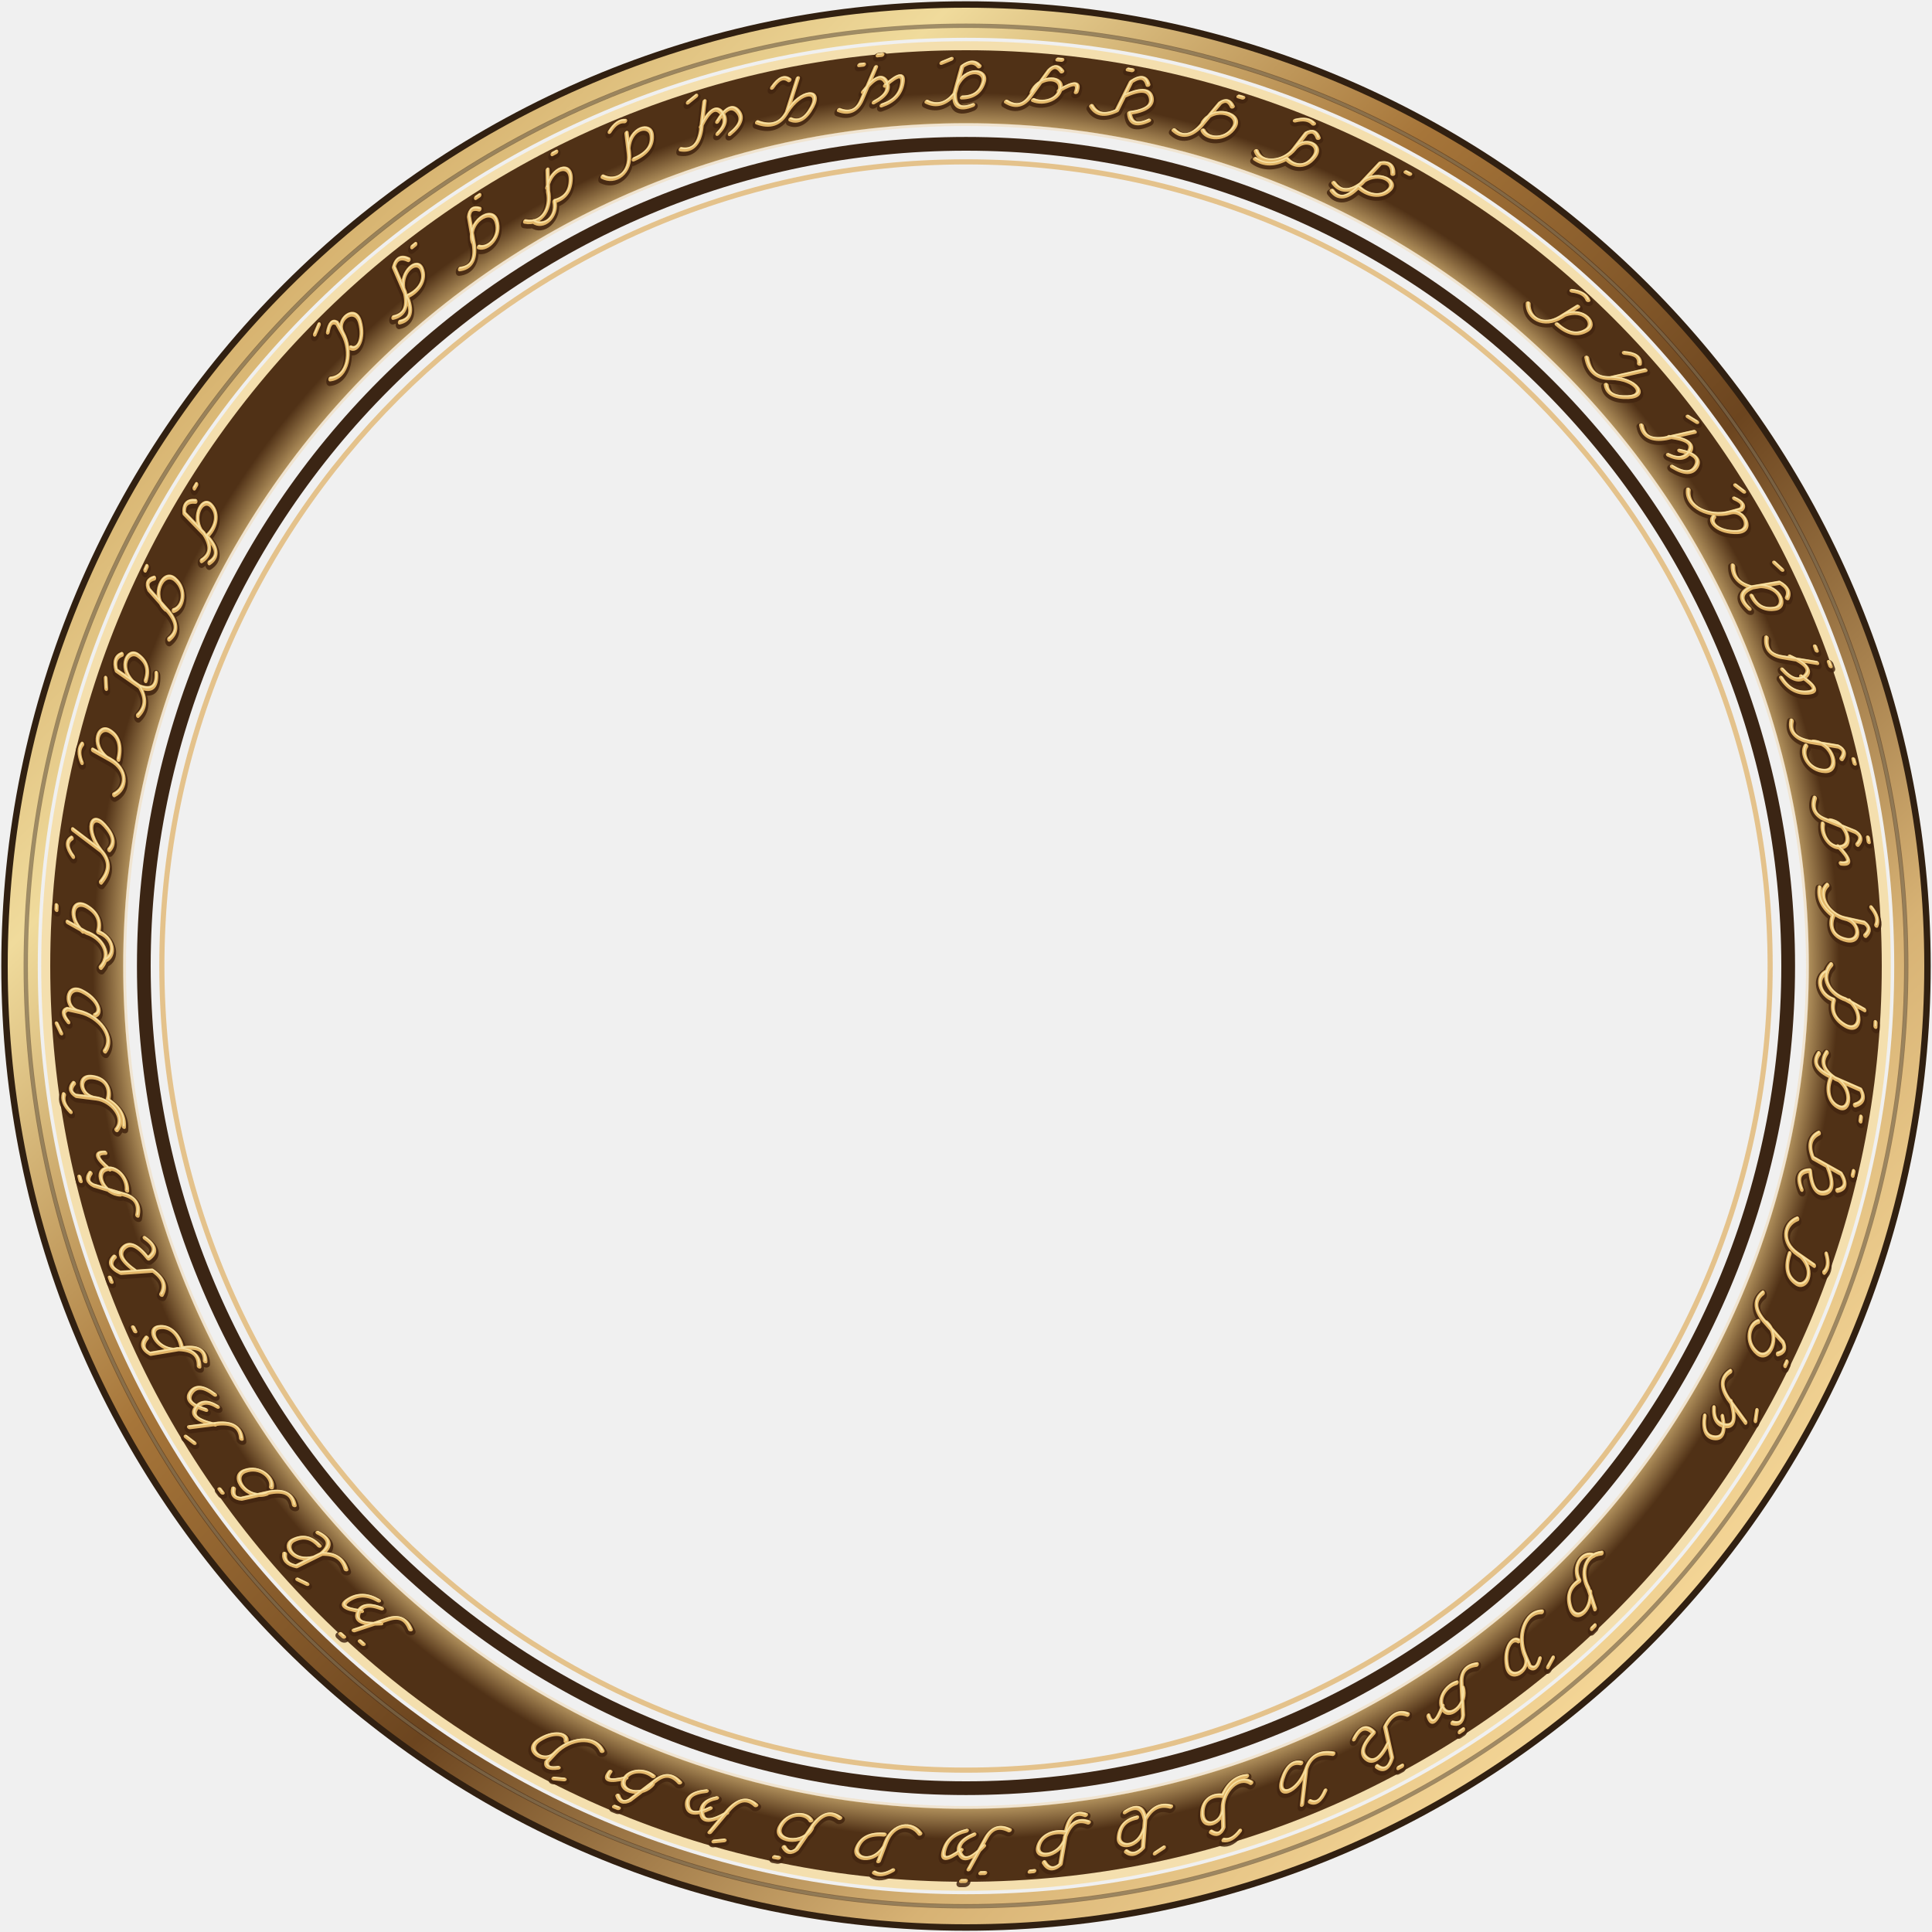
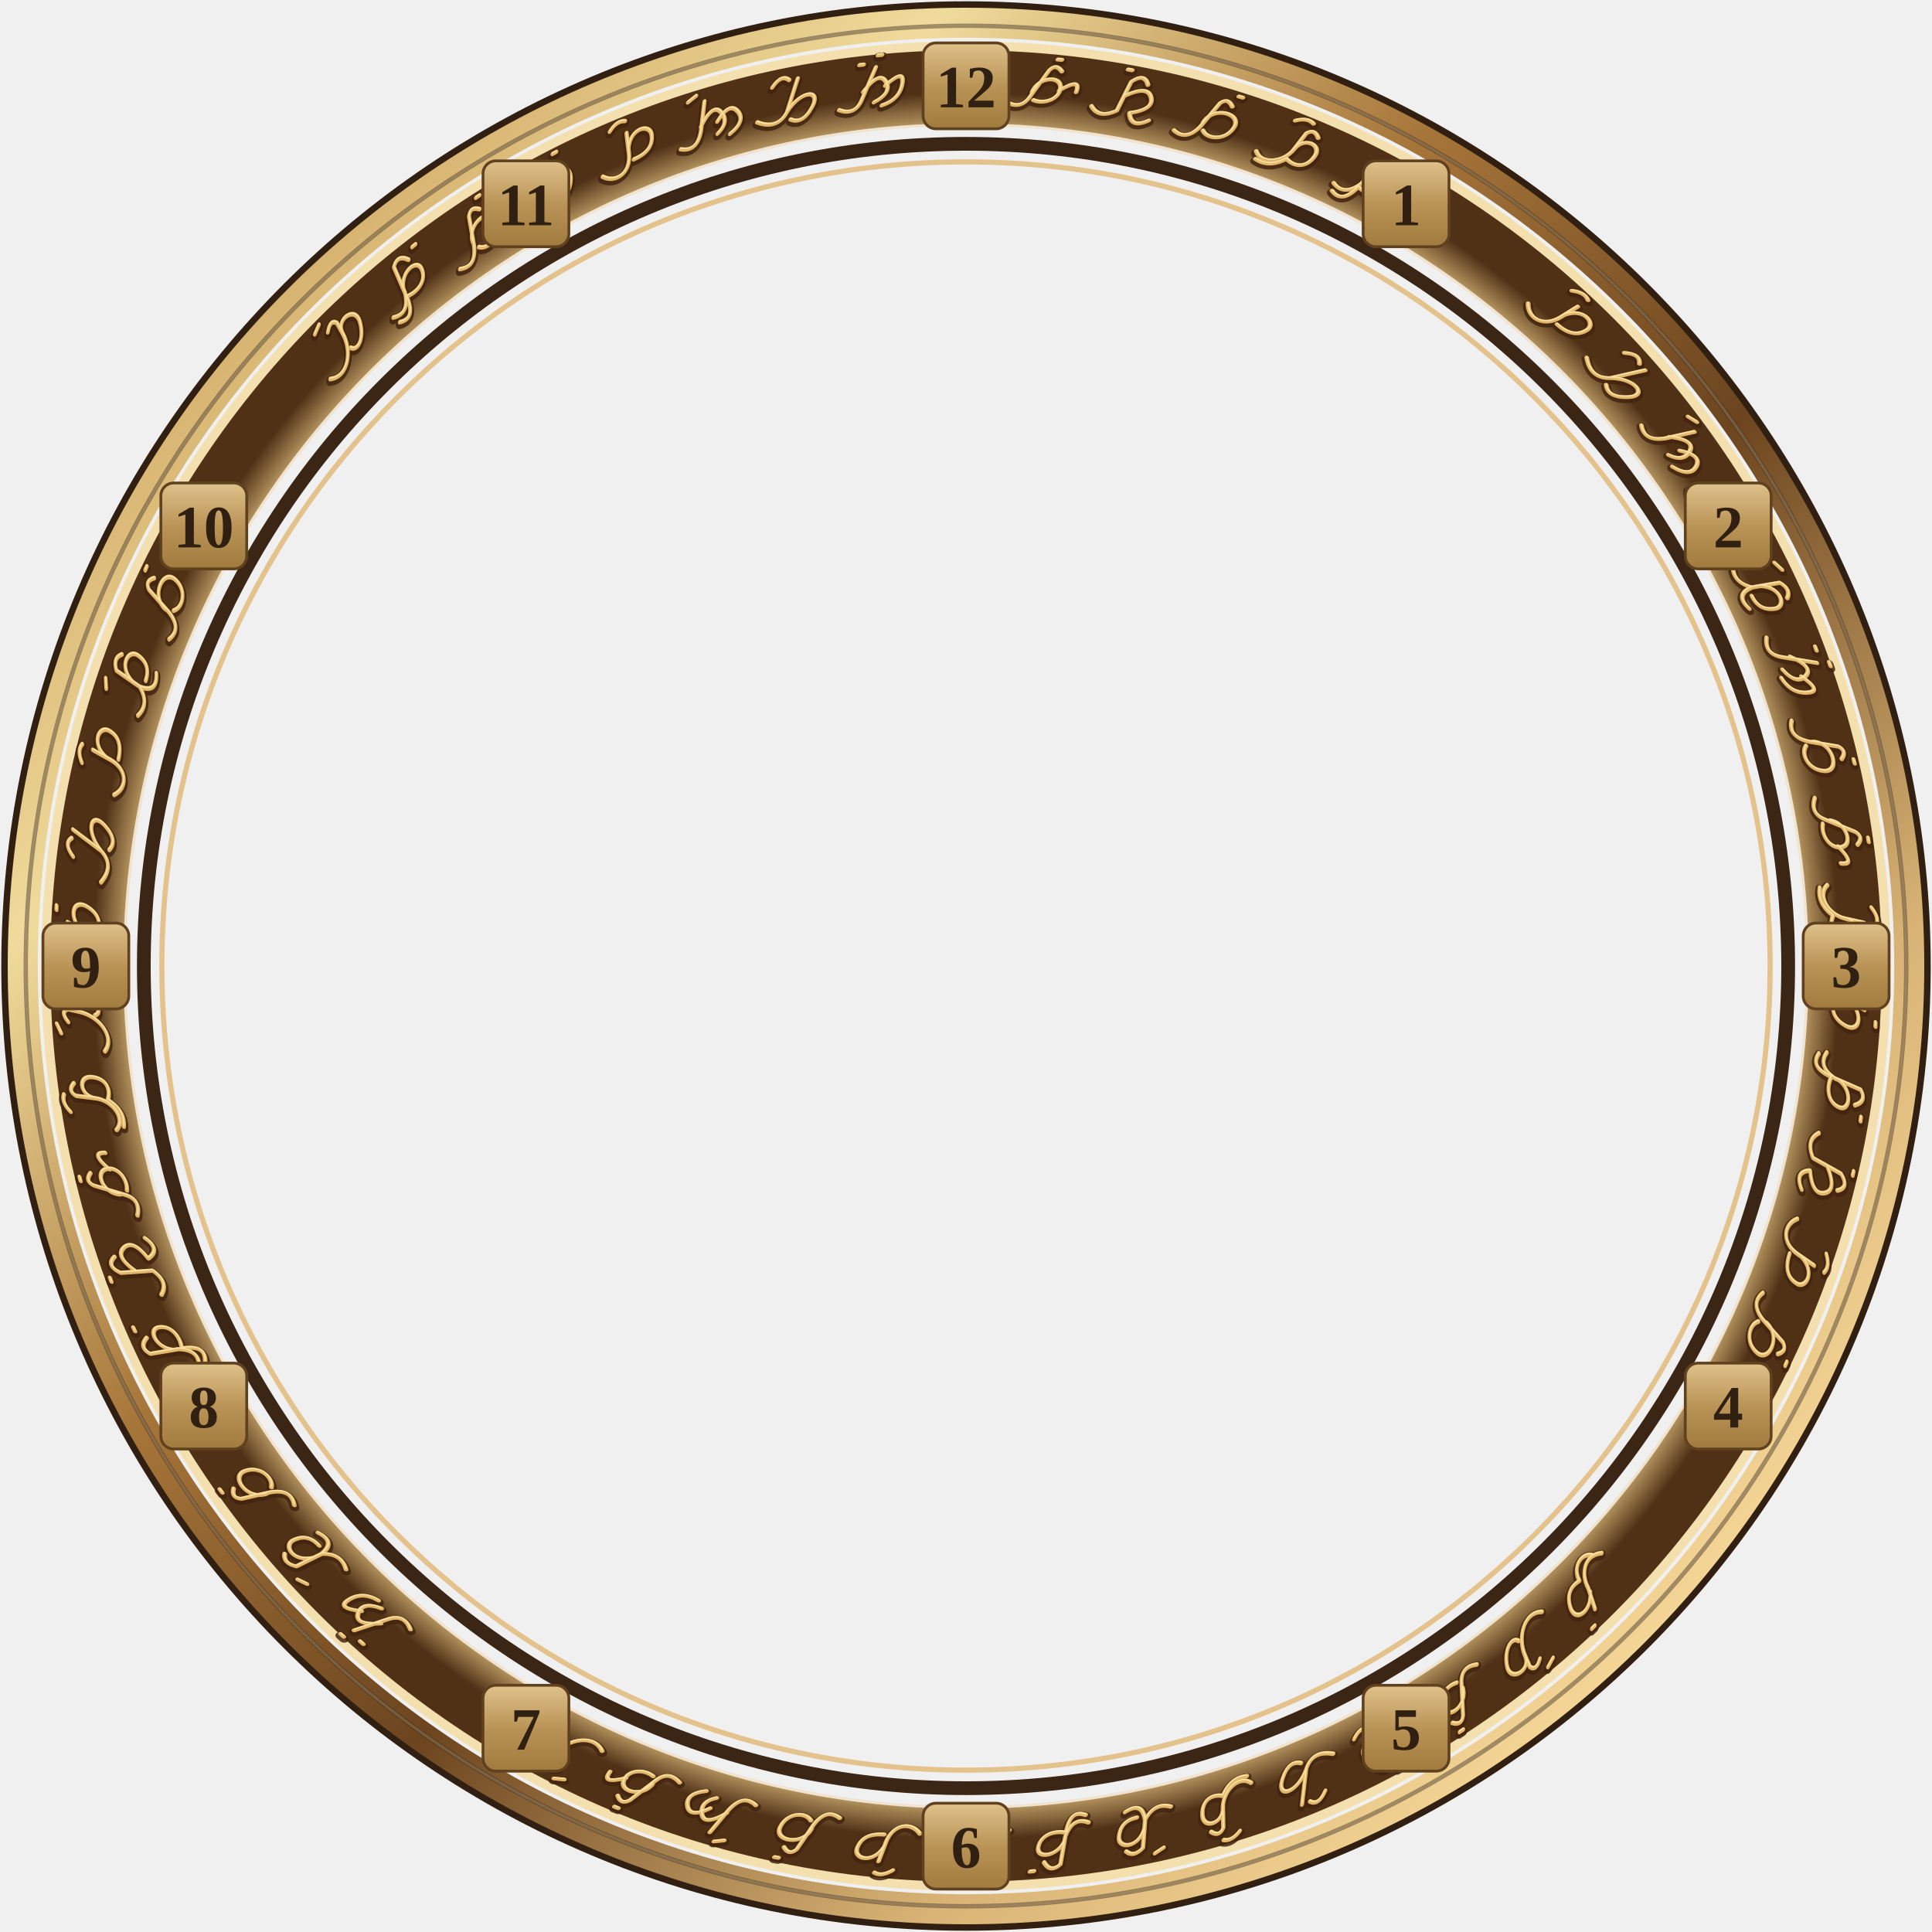
<svg xmlns="http://www.w3.org/2000/svg" width="900" height="900" viewBox="0 0 450 450">
  <defs>
    <linearGradient id="metal" x1="0" x2="1" y1="0" y2="1">
      <stop stop-color="#452915" />
      <stop offset=".09" stop-color="#cba05b" />
      <stop offset=".24" stop-color="#f0db9c" />
      <stop offset=".40" stop-color="#a67539" />
      <stop offset=".56" stop-color="#6c451f" />
      <stop offset=".74" stop-color="#d7b274" />
      <stop offset=".91" stop-color="#ffe3a3" />
      <stop offset="1" stop-color="#5f3819" />
    </linearGradient>
    <radialGradient id="shade">
      <stop offset=".80" stop-color="#6f4a23" />
      <stop offset=".95" stop-color="#d9b879" />
      <stop offset="1" stop-color="#503116" />
    </radialGradient>
    <mask id="ringMask">
      <circle cx="225" cy="225" r="224" fill="white" />
      <circle cx="225" cy="225" r="189" fill="black" />
    </mask>
    <path id="script-0" d="M-7 4C-3 7 1 3 1-2V-5Q0-7-2-5M1-2C1-6 7-5 6-1S2 4 1 2M-5-7l2-1" />
    <path id="script-1" d="M-6 5Q-2 7-1 2L0-5Q1-7 3-5M-1 1C-1-4 6-4 6 0S2 5 0 3M3-8l1 0" />
    <path id="script-2" d="M-7 3Q-2 6 0 2L2-6M0 2C3-3 8-2 6 2Q4 6 1 4M-4-5q2-3 4-1" />
    <path id="script-3" d="M-6 4Q-2 6-1 1V-6Q1-8 3-5M-1 0C0-4 5-4 5-1S2 3-1 2M-1 2Q-1 8-5 6M5-7l1 0" />
    <path id="script-4" d="M-6 3C-3 6 1 5 1 0V-5M1-1C2-6 7-5 7-2Q7 2 2 2M-3-7q2-2 4-1" />
    <path id="script-5" d="M-7 4Q-3 6-2 2L0-5Q1-7 3-5M-2 1C-2-3 3-4 4-1S2 4-1 3M4 0Q8-4 8 0M1-8l1 0" />
    <path id="script-6" d="M-6 4Q-2 6 0 2V-5Q2-7 4-5M0 0C1-5 6-4 6-1Q6 3 2 3M0 2Q1 7 5 5M-5-6l2-1" />
    <path id="script-7" d="M-7 4C-3 7 0 4 0 0L1-5M0-1C2-5 7-4 6 0Q5 4 1 3M1 3C1 7-3 8-5 5M3-8l1 0" />
    <path id="script-8" d="M-6 4Q-2 6-1 1L0-6M-1 0Q2-5 4-2T3 3M3 0Q6-4 8-1T6 4M-4-7l2-1" />
    <path id="script-9" d="M-7 3Q-4 6-1 3V-5Q1-8 3-5M-1-1Q3-5 5-2T2 3M2 3Q4 7 7 4M-3-8l1 0" />
    <path id="script-10" d="M-7 4Q-3 6-2 2L0-6M-2 0Q1-5 3-2T1 3M3-1Q7-5 7-1T3 4M-4-7l1 0M0-9l1 0" />
    <path id="script-11" d="M-6 4C-3 7 1 4 1 0V-5Q2-7 4-5M1 0C1-4 6-4 6 0S3 4 1 3M1 3Q-1 7-5 6M-3-7q2-2 4-1" />
    <g id="ring-script" fill="none" stroke-linecap="round" stroke-linejoin="round">
      <use href="#script-0" transform="translate(225 225) rotate(-45.000) translate(0 -205) skewX(-16) scale(1 .90)" />
      <use href="#script-3" transform="translate(225 225) rotate(-39.450) translate(0 -205) skewX(-16) scale(1 .90)" />
      <use href="#script-1" transform="translate(225 225) rotate(-33.900) translate(0 -205) skewX(-16) scale(1 .90)" />
      <use href="#script-7" transform="translate(225 225) rotate(-28.350) translate(0 -205) skewX(-16) scale(1 .90)" />
      <use href="#script-4" transform="translate(225 225) rotate(-22.800) translate(0 -205) skewX(-16) scale(1 .90)" />
      <use href="#script-8" transform="translate(225 225) rotate(-17.250) translate(0 -205) skewX(-16) scale(1 .90)" />
      <use href="#script-2" transform="translate(225 225) rotate(-11.700) translate(0 -205) skewX(-16) scale(1 .90)" />
      <use href="#script-10" transform="translate(225 225) rotate(-6.150) translate(0 -205) skewX(-16) scale(1 .90)" />
      <use href="#script-6" transform="translate(225 225) rotate(-0.600) translate(0 -205) skewX(-16) scale(1 .90)" />
      <use href="#script-5" transform="translate(225 225) rotate(4.950) translate(0 -205) skewX(-16) scale(1 .90)" />
      <use href="#script-9" transform="translate(225 225) rotate(10.500) translate(0 -205) skewX(-16) scale(1 .90)" />
      <use href="#script-1" transform="translate(225 225) rotate(16.050) translate(0 -205) skewX(-16) scale(1 .90)" />
      <use href="#script-11" transform="translate(225 225) rotate(21.600) translate(0 -205) skewX(-16) scale(1 .90)" />
      <use href="#script-3" transform="translate(225 225) rotate(27.150) translate(0 -205) skewX(-16) scale(1 .90)" />
      <use href="#script-4" transform="translate(225 225) rotate(42.225) translate(0 -205) skewX(-16) scale(1 .90)" />
      <use href="#script-2" transform="translate(225 225) rotate(47.775) translate(0 -205) skewX(-16) scale(1 .90)" />
      <use href="#script-8" transform="translate(225 225) rotate(53.325) translate(0 -205) skewX(-16) scale(1 .90)" />
      <use href="#script-0" transform="translate(225 225) rotate(58.875) translate(0 -205) skewX(-16) scale(1 .90)" />
      <use href="#script-6" transform="translate(225 225) rotate(64.425) translate(0 -205) skewX(-16) scale(1 .90)" />
      <use href="#script-10" transform="translate(225 225) rotate(69.975) translate(0 -205) skewX(-16) scale(1 .90)" />
      <use href="#script-1" transform="translate(225 225) rotate(75.525) translate(0 -205) skewX(-16) scale(1 .90)" />
      <use href="#script-5" transform="translate(225 225) rotate(81.075) translate(0 -205) skewX(-16) scale(1 .90)" />
      <use href="#script-11" transform="translate(225 225) rotate(86.625) translate(0 -205) skewX(-16) scale(1 .90)" />
      <use href="#script-7" transform="translate(225 225) rotate(92.175) translate(0 -205) skewX(-16) scale(1 .90)" />
      <use href="#script-3" transform="translate(225 225) rotate(97.725) translate(0 -205) skewX(-16) scale(1 .90)" />
      <use href="#script-9" transform="translate(225 225) rotate(103.275) translate(0 -205) skewX(-16) scale(1 .90)" />
      <use href="#script-4" transform="translate(225 225) rotate(108.825) translate(0 -205) skewX(-16) scale(1 .90)" />
      <use href="#script-1" transform="translate(225 225) rotate(114.375) translate(0 -205) skewX(-16) scale(1 .90)" />
      <use href="#script-8" transform="translate(225 225) rotate(119.925) translate(0 -205) skewX(-16) scale(1 .90)" />
      <use href="#script-7" transform="translate(225 225) rotate(135.000) translate(0 -205) skewX(-16) scale(1 .90)" />
      <use href="#script-0" transform="translate(225 225) rotate(140.550) translate(0 -205) skewX(-16) scale(1 .90)" />
      <use href="#script-5" transform="translate(225 225) rotate(146.100) translate(0 -205) skewX(-16) scale(1 .90)" />
      <use href="#script-9" transform="translate(225 225) rotate(151.650) translate(0 -205) skewX(-16) scale(1 .90)" />
      <use href="#script-2" transform="translate(225 225) rotate(157.200) translate(0 -205) skewX(-16) scale(1 .90)" />
      <use href="#script-11" transform="translate(225 225) rotate(162.750) translate(0 -205) skewX(-16) scale(1 .90)" />
      <use href="#script-6" transform="translate(225 225) rotate(168.300) translate(0 -205) skewX(-16) scale(1 .90)" />
      <use href="#script-3" transform="translate(225 225) rotate(173.850) translate(0 -205) skewX(-16) scale(1 .90)" />
      <use href="#script-10" transform="translate(225 225) rotate(179.400) translate(0 -205) skewX(-16) scale(1 .90)" />
      <use href="#script-4" transform="translate(225 225) rotate(184.950) translate(0 -205) skewX(-16) scale(1 .90)" />
      <use href="#script-1" transform="translate(225 225) rotate(190.500) translate(0 -205) skewX(-16) scale(1 .90)" />
      <use href="#script-8" transform="translate(225 225) rotate(196.050) translate(0 -205) skewX(-16) scale(1 .90)" />
      <use href="#script-5" transform="translate(225 225) rotate(201.600) translate(0 -205) skewX(-16) scale(1 .90)" />
      <use href="#script-0" transform="translate(225 225) rotate(207.150) translate(0 -205) skewX(-16) scale(1 .90)" />
      <use href="#script-10" transform="translate(225 225) rotate(222.225) translate(0 -205) skewX(-16) scale(1 .90)" />
      <use href="#script-6" transform="translate(225 225) rotate(227.775) translate(0 -205) skewX(-16) scale(1 .90)" />
      <use href="#script-1" transform="translate(225 225) rotate(233.325) translate(0 -205) skewX(-16) scale(1 .90)" />
      <use href="#script-8" transform="translate(225 225) rotate(238.875) translate(0 -205) skewX(-16) scale(1 .90)" />
      <use href="#script-3" transform="translate(225 225) rotate(244.425) translate(0 -205) skewX(-16) scale(1 .90)" />
      <use href="#script-9" transform="translate(225 225) rotate(249.975) translate(0 -205) skewX(-16) scale(1 .90)" />
      <use href="#script-5" transform="translate(225 225) rotate(255.525) translate(0 -205) skewX(-16) scale(1 .90)" />
      <use href="#script-11" transform="translate(225 225) rotate(261.075) translate(0 -205) skewX(-16) scale(1 .90)" />
      <use href="#script-0" transform="translate(225 225) rotate(266.625) translate(0 -205) skewX(-16) scale(1 .90)" />
      <use href="#script-7" transform="translate(225 225) rotate(272.175) translate(0 -205) skewX(-16) scale(1 .90)" />
      <use href="#script-2" transform="translate(225 225) rotate(277.725) translate(0 -205) skewX(-16) scale(1 .90)" />
      <use href="#script-4" transform="translate(225 225) rotate(283.275) translate(0 -205) skewX(-16) scale(1 .90)" />
      <use href="#script-6" transform="translate(225 225) rotate(288.825) translate(0 -205) skewX(-16) scale(1 .90)" />
      <use href="#script-1" transform="translate(225 225) rotate(294.375) translate(0 -205) skewX(-16) scale(1 .90)" />
      <use href="#script-3" transform="translate(225 225) rotate(299.925) translate(0 -205) skewX(-16) scale(1 .90)" />
    </g>
+     <linearGradient id="hour-plate" x1="0" y1="0" x2="0" y2="1">
+       <stop stop-color="#dfc18a" />
+       <stop offset=".5" stop-color="#ba9457" />
+       <stop offset="1" stop-color="#a17a3d" />
+     </linearGradient>
  </defs>
  <g fill="none">
    <circle cx="225" cy="225" r="223.7" stroke="#312011" stroke-width="2" />
    <circle cx="225" cy="225" r="219.7" stroke="url(#metal)" stroke-width="7" />
    <circle cx="225" cy="225" r="214.3" stroke="#f5dca1" stroke-opacity=".83" stroke-width="2.2" />
    <circle cx="225" cy="225" r="204.8" stroke="url(#shade)" stroke-width="17" />
    <circle cx="225" cy="225" r="191.5" stroke="#3b2514" stroke-width="3.2" />
    <circle cx="225" cy="225" r="187.3" stroke="#e2bb7c" stroke-opacity=".87" stroke-width="1.2" />
    <circle cx="225" cy="225" r="219" stroke="#fff3bf" stroke-opacity=".42" stroke-width=".7" />
  </g>
  <g mask="url(#ringMask)">
    <use href="#ring-script" stroke="#42250f" stroke-width="2.2" opacity=".85" transform="translate(0 .45)" />
    <use href="#ring-script" stroke="#eabe6d" stroke-width="1.05" opacity=".95" />
    <use href="#ring-script" stroke="#fff0b8" stroke-width=".38" opacity=".72" transform="translate(0 -.25)" />
  </g>
  <circle cx="225" cy="225" r="196" fill="none" stroke="#efc276" opacity=".26" stroke-width=".7" />
  <circle cx="225" cy="225" r="219" fill="none" stroke="#28150d" opacity=".42" stroke-width="1" />
+   <g id="hour-numerals" fill="#302012" font-family="Georgia, 'Times New Roman', serif" font-size="14" font-weight="bold" text-anchor="middle">
+     <g data-hour="1" transform="translate(327.500 47.465)">
+       <rect x="-10" y="-10" width="20" height="20" rx="3" fill="url(#hour-plate)" stroke="#60411f" stroke-width=".65" />
+       <text x="0" y="5">1</text>
+     </g>
+     <g data-hour="2" transform="translate(402.535 122.500)">
+       <rect x="-10" y="-10" width="20" height="20" rx="3" fill="url(#hour-plate)" stroke="#60411f" stroke-width=".65" />
+       <text x="0" y="5">2</text>
+     </g>
+     <g data-hour="3" transform="translate(430.000 225.000)">
+       <rect x="-10" y="-10" width="20" height="20" rx="3" fill="url(#hour-plate)" stroke="#60411f" stroke-width=".65" />
+       <text x="0" y="5">3</text>
+     </g>
+     <g data-hour="4" transform="translate(402.535 327.500)">
+       <rect x="-10" y="-10" width="20" height="20" rx="3" fill="url(#hour-plate)" stroke="#60411f" stroke-width=".65" />
+       <text x="0" y="5">4</text>
+     </g>
+     <g data-hour="5" transform="translate(327.500 402.535)">
+       <rect x="-10" y="-10" width="20" height="20" rx="3" fill="url(#hour-plate)" stroke="#60411f" stroke-width=".65" />
+       <text x="0" y="5">5</text>
+     </g>
+     <g data-hour="6" transform="translate(225.000 430.000)">
+       <rect x="-10" y="-10" width="20" height="20" rx="3" fill="url(#hour-plate)" stroke="#60411f" stroke-width=".65" />
+       <text x="0" y="5">6</text>
+     </g>
+     <g data-hour="7" transform="translate(122.500 402.535)">
+       <rect x="-10" y="-10" width="20" height="20" rx="3" fill="url(#hour-plate)" stroke="#60411f" stroke-width=".65" />
+       <text x="0" y="5">7</text>
+     </g>
+     <g data-hour="8" transform="translate(47.465 327.500)">
+       <rect x="-10" y="-10" width="20" height="20" rx="3" fill="url(#hour-plate)" stroke="#60411f" stroke-width=".65" />
+       <text x="0" y="5">8</text>
+     </g>
+     <g data-hour="9" transform="translate(20.000 225.000)">
+       <rect x="-10" y="-10" width="20" height="20" rx="3" fill="url(#hour-plate)" stroke="#60411f" stroke-width=".65" />
+       <text x="0" y="5">9</text>
+     </g>
+     <g data-hour="10" transform="translate(47.465 122.500)">
+       <rect x="-10" y="-10" width="20" height="20" rx="3" fill="url(#hour-plate)" stroke="#60411f" stroke-width=".65" />
+       <text x="0" y="5">10</text>
+     </g>
+     <g data-hour="11" transform="translate(122.500 47.465)">
+       <rect x="-10" y="-10" width="20" height="20" rx="3" fill="url(#hour-plate)" stroke="#60411f" stroke-width=".65" />
+       <text x="0" y="5">11</text>
+     </g>
+     <g data-hour="12" transform="translate(225.000 20.000)">
+       <rect x="-10" y="-10" width="20" height="20" rx="3" fill="url(#hour-plate)" stroke="#60411f" stroke-width=".65" />
+       <text x="0" y="5">12</text>
+     </g>
+   </g>
</svg>
